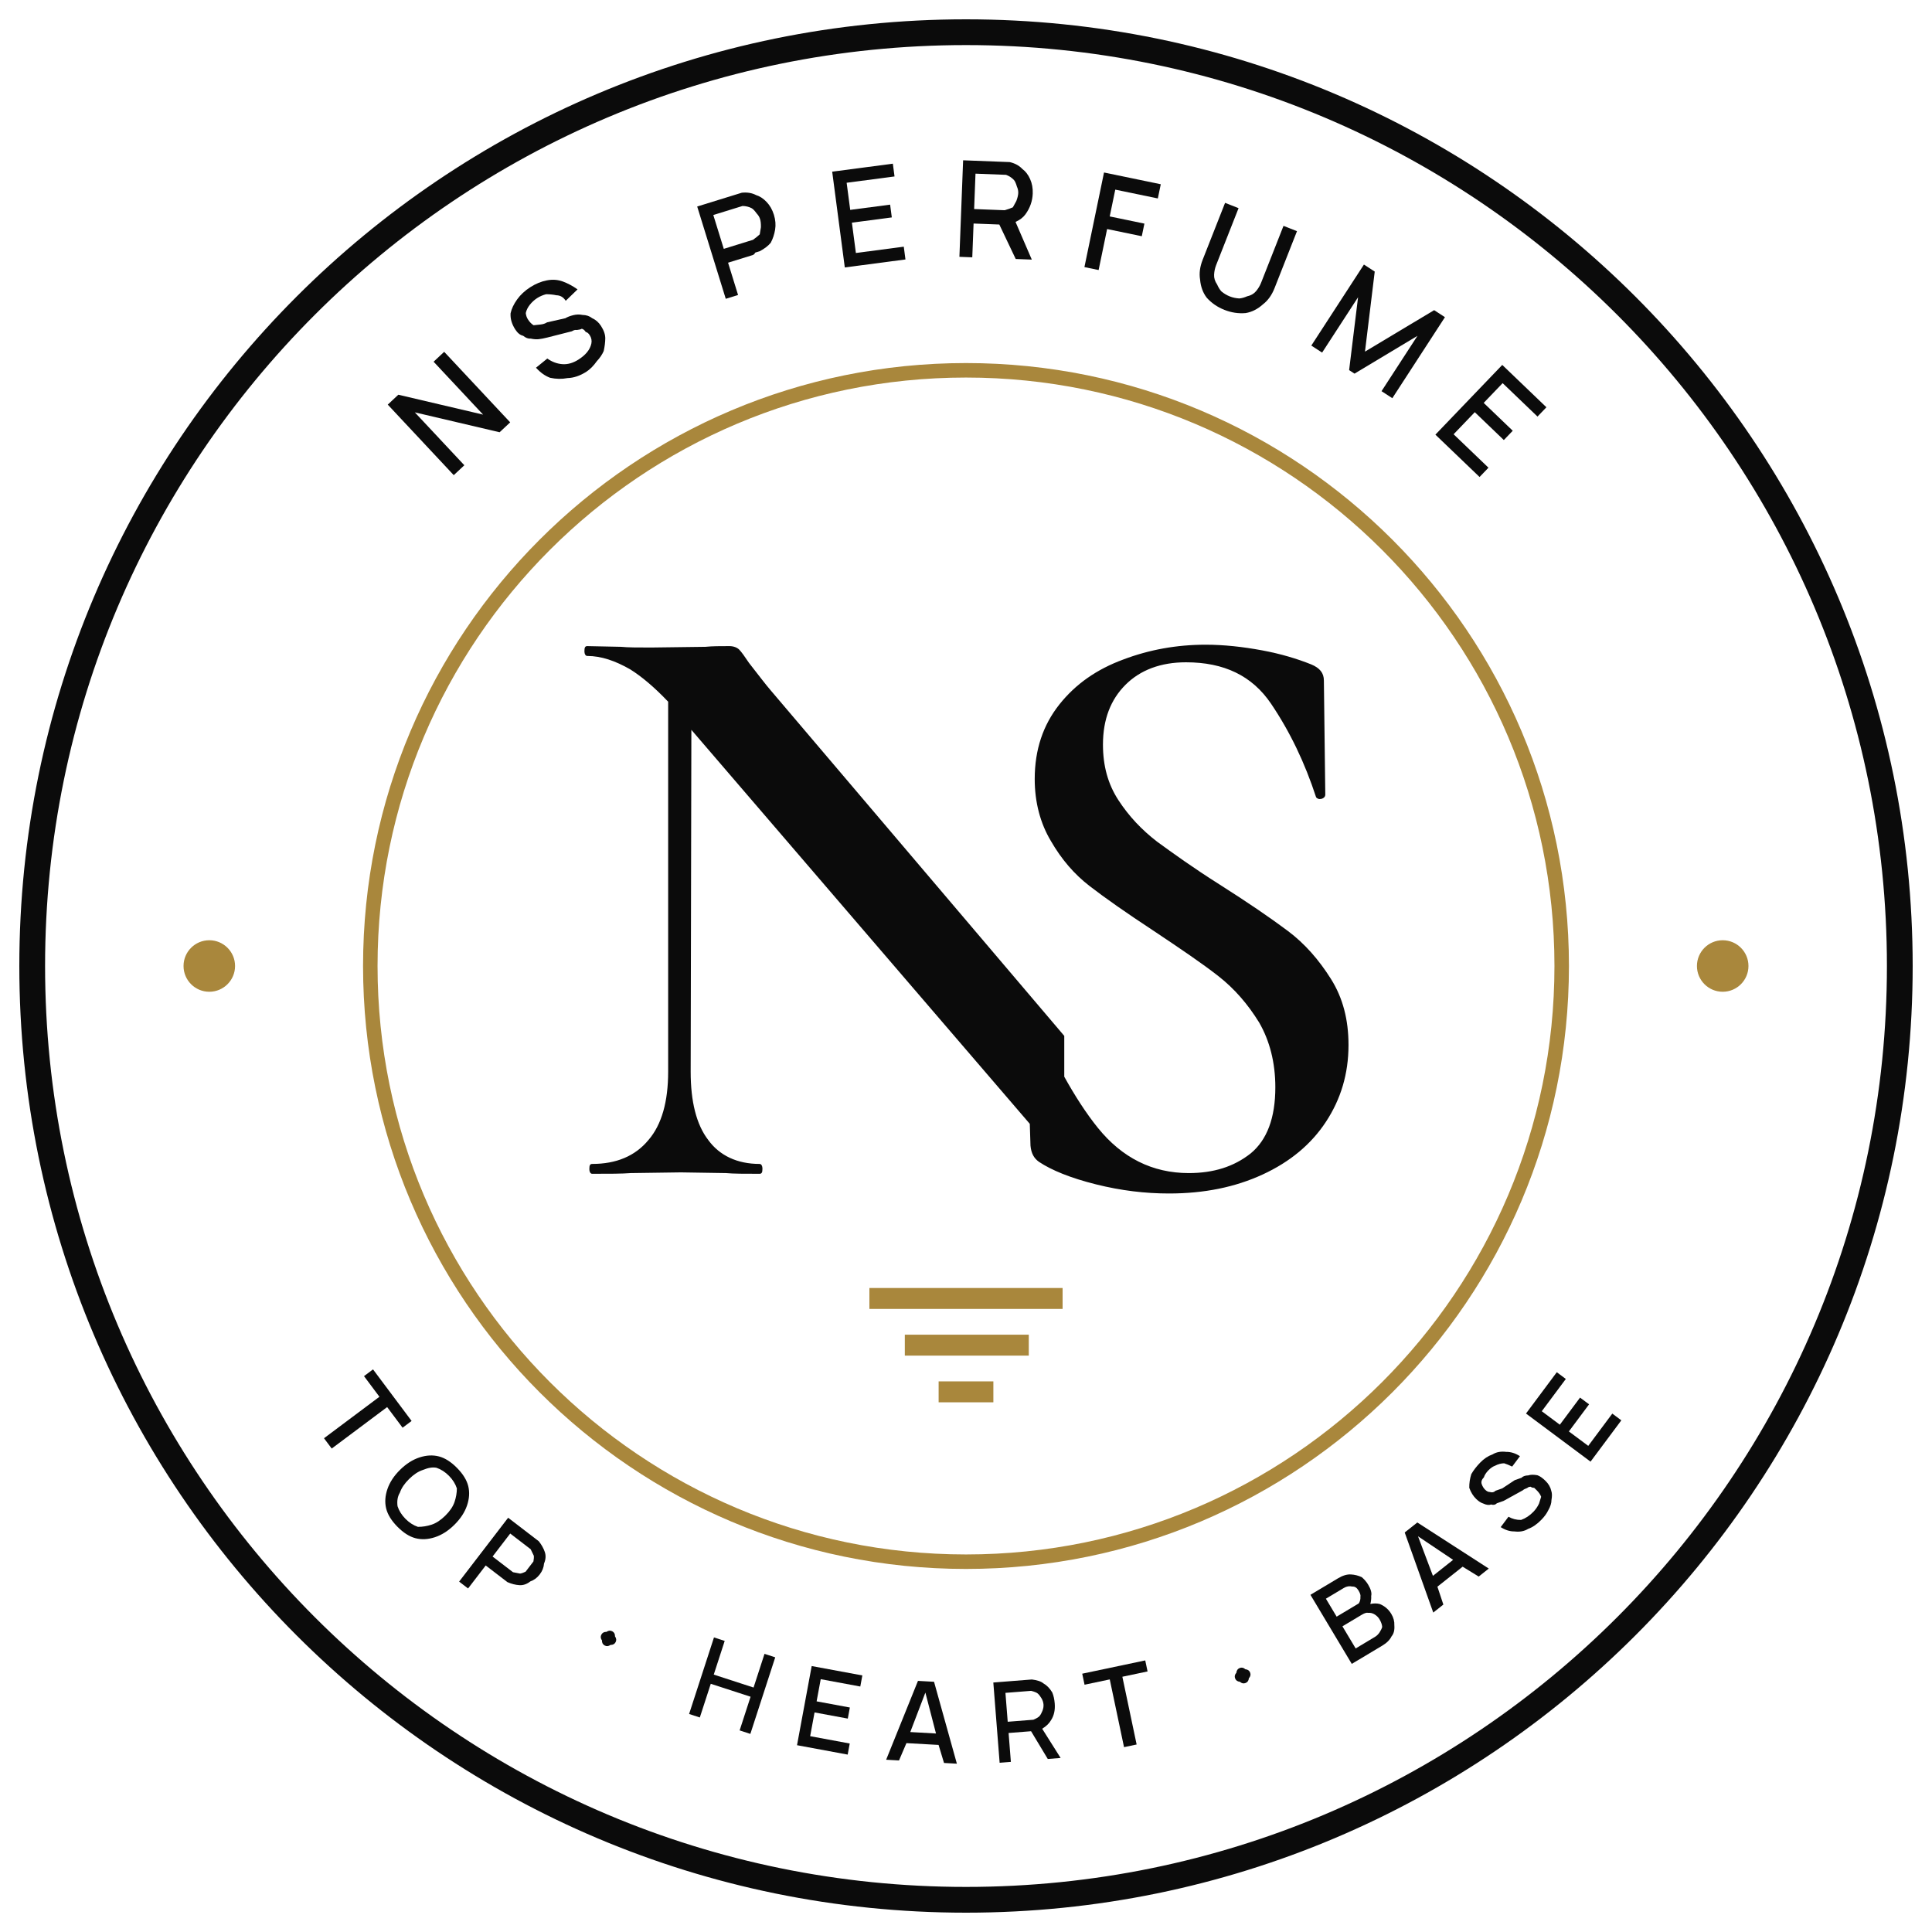
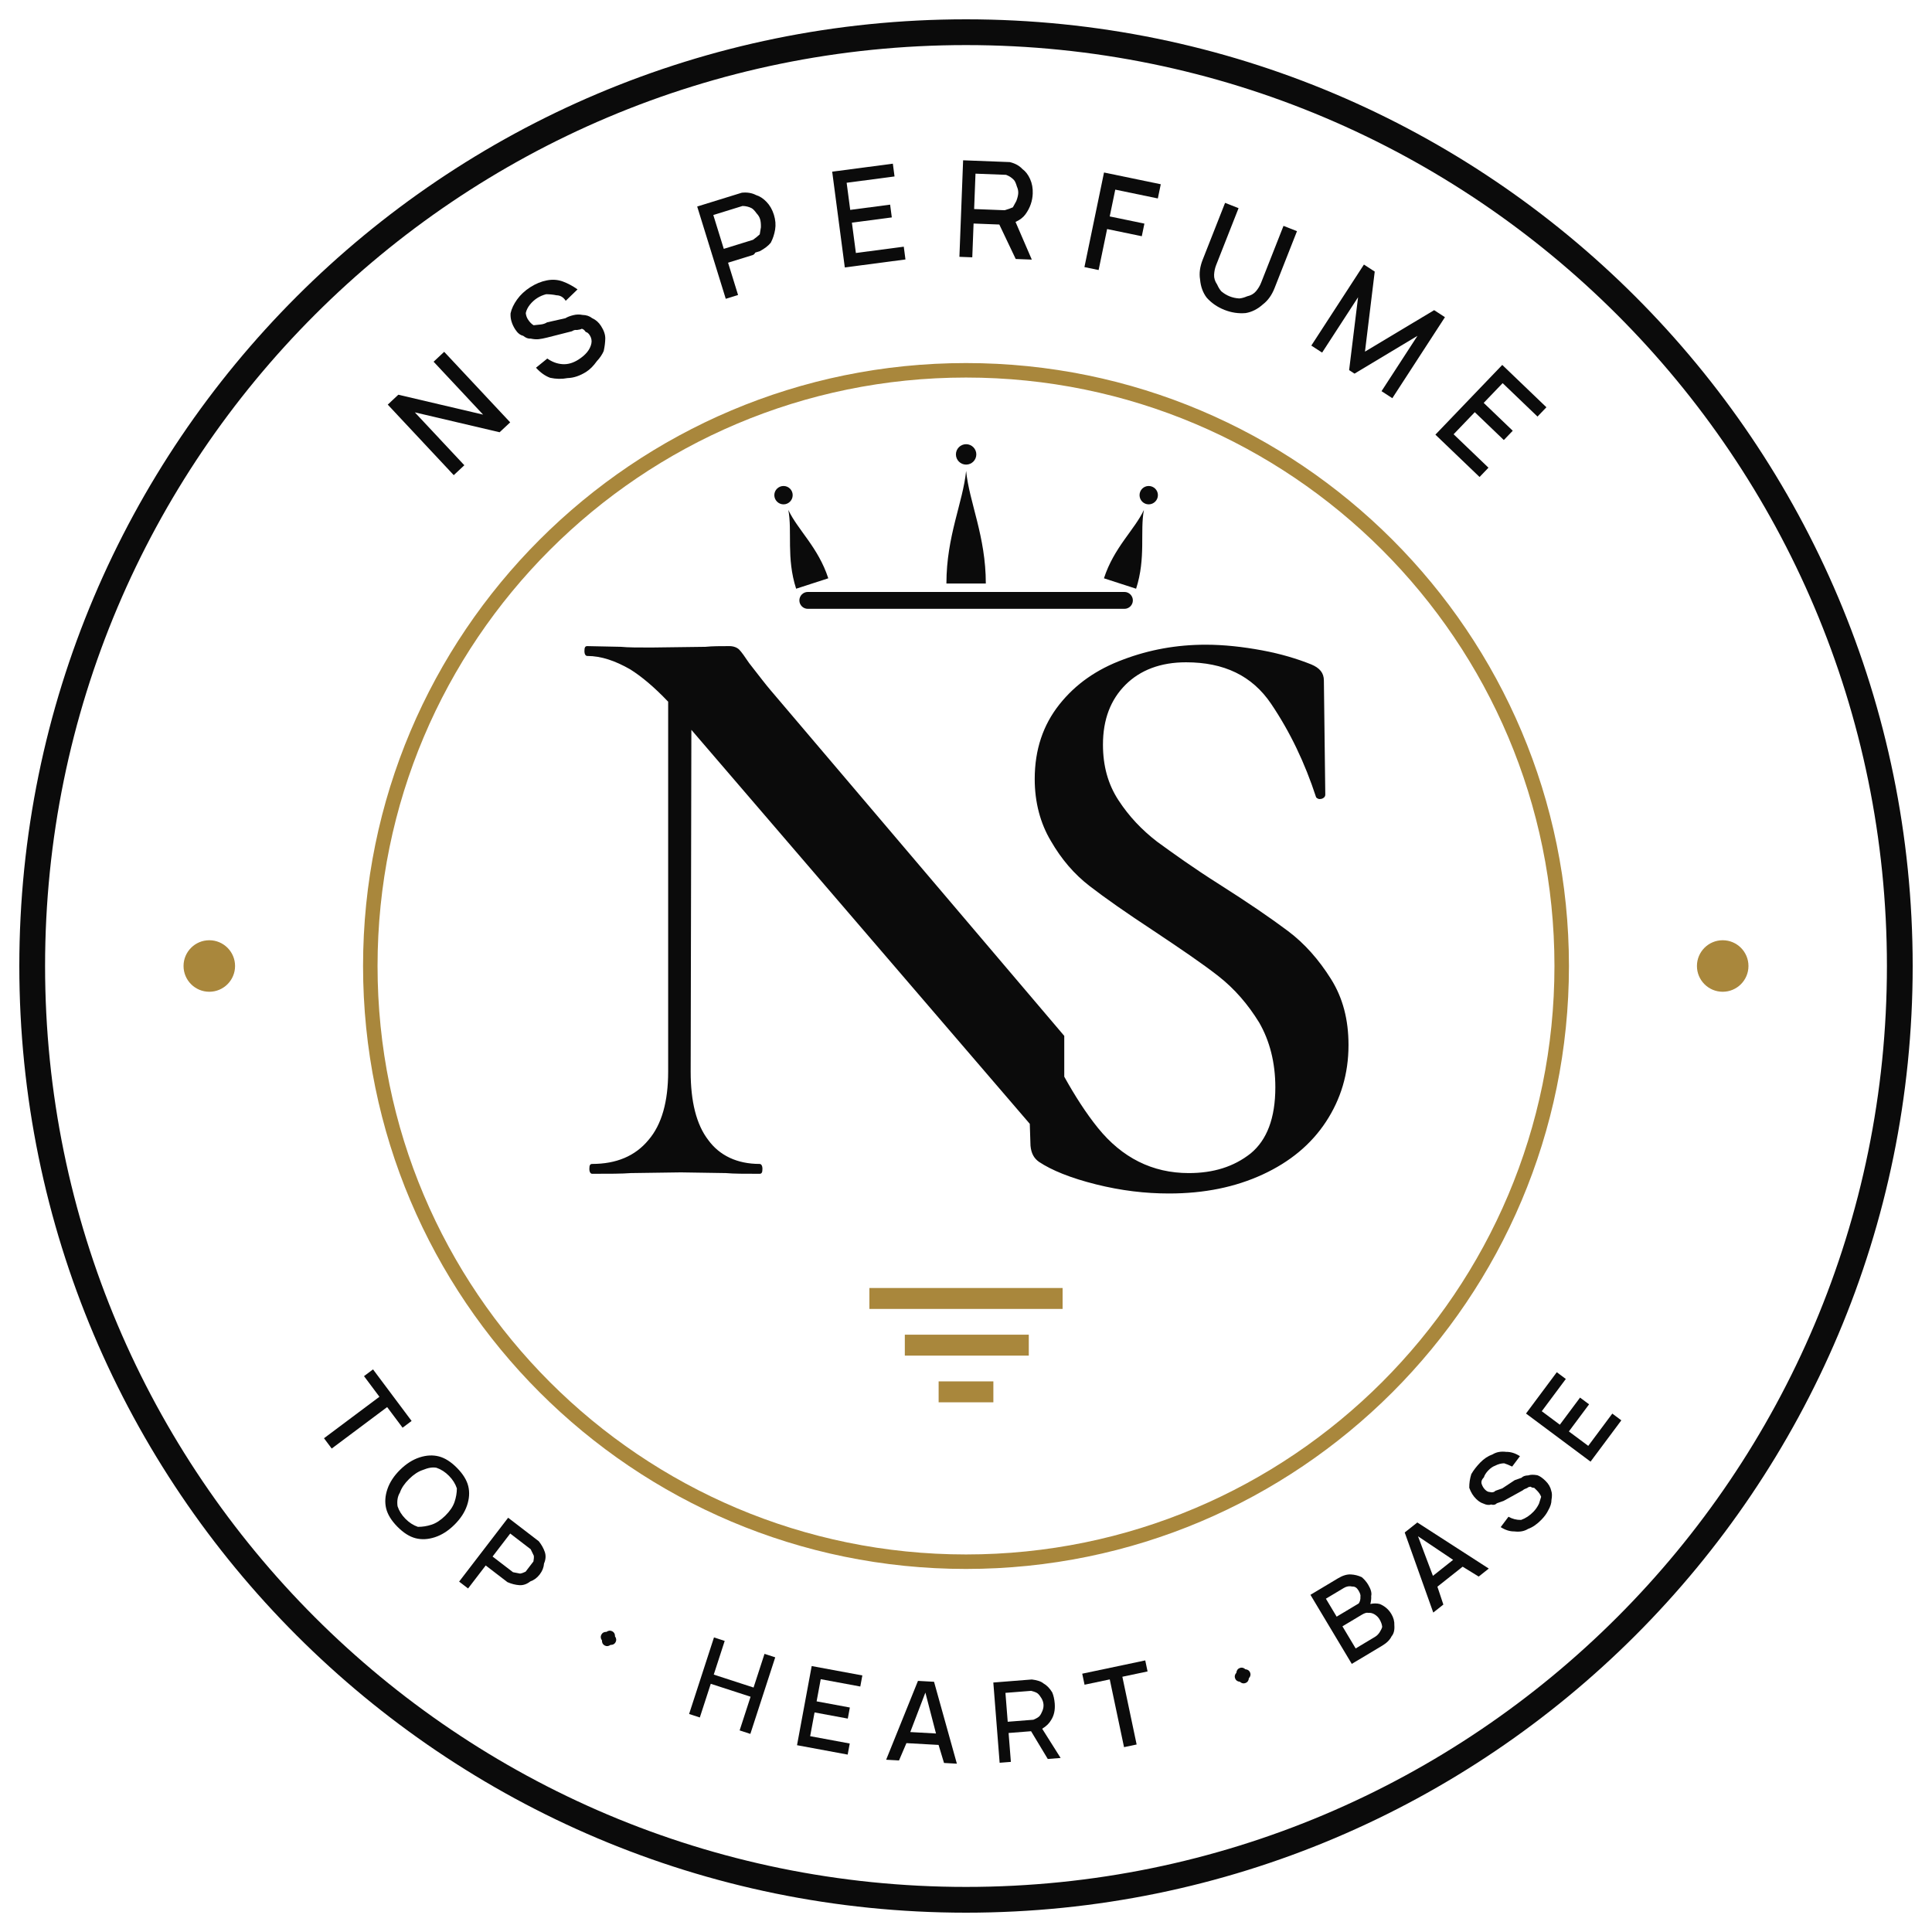
<svg xmlns="http://www.w3.org/2000/svg" viewBox="0 0 120 120" width="120" height="120" role="img" aria-label="NS Perfume">
  <circle cx="60" cy="60" r="58" fill="none" stroke="#0B0B0B" stroke-width="1.6" />
  <circle cx="60" cy="60" r="37" fill="none" stroke="#A9873C" stroke-width="0.9" />
  <g fill="#0B0B0B">
    <path d="M58.5 16L57.6 16L57.6 10L58.5 10L61.5 14.5L61.5 10L62.4 10L62.4 16L61.5 16L58.5 11.5L58.5 16Z" transform="rotate(-43.1 60 60)" />
    <path d="M60.1 16.2L60.1 16.2Q59.4 16.2 58.9 15.9Q58.4 15.7 58 15.3Q57.7 14.9 57.6 14.3L57.6 14.3L58.5 14.2Q58.7 14.7 59.1 15Q59.5 15.3 60.1 15.3L60.1 15.3Q60.5 15.3 60.8 15.2Q61.1 15.1 61.3 14.9Q61.5 14.7 61.5 14.4L61.5 14.4Q61.5 14.2 61.4 14.1Q61.4 13.9 61.3 13.8Q61.2 13.8 61 13.7Q60.9 13.6 60.7 13.6L60.7 13.6L59.2 13.1Q58.9 13 58.7 12.9Q58.5 12.8 58.3 12.6Q58.1 12.5 58 12.2Q57.8 12 57.8 11.6L57.8 11.6Q57.8 11 58.1 10.6Q58.4 10.3 58.9 10.1Q59.4 9.9 60 9.9L60 9.9Q60.6 9.9 61.1 10.1Q61.6 10.3 61.9 10.7Q62.2 11.1 62.4 11.6L62.4 11.6L61.4 11.8Q61.4 11.4 61.1 11.2Q60.9 11 60.6 10.8Q60.3 10.7 60 10.7L60 10.7Q59.7 10.7 59.4 10.8Q59.1 10.9 58.9 11.1Q58.8 11.3 58.8 11.5L58.8 11.5Q58.8 11.8 58.9 12Q59.1 12.1 59.3 12.2Q59.5 12.3 59.7 12.3L59.7 12.3L60.8 12.7Q61 12.7 61.3 12.8Q61.6 12.9 61.8 13.1Q62.1 13.3 62.2 13.6Q62.4 13.9 62.4 14.3L62.4 14.3Q62.4 14.8 62.2 15.1Q62 15.4 61.7 15.7Q61.4 15.9 61 16Q60.5 16.2 60.1 16.2Z" transform="rotate(-32.7 60 60)" />
    <path d="M58.8 16L58 16L58 10L60.4 10Q60.5 10 60.6 10Q60.7 10 60.9 10L60.9 10Q61.4 10.1 61.7 10.4Q62 10.6 62.2 11Q62.4 11.4 62.4 11.9L62.4 11.9Q62.4 12.4 62.2 12.8Q62 13.2 61.7 13.5Q61.4 13.7 60.9 13.8L60.9 13.8Q60.7 13.8 60.6 13.8Q60.5 13.9 60.4 13.9L60.4 13.9L58.8 13.9L58.8 16ZM58.8 10.8L58.8 13L60.4 13Q60.4 13 60.6 13Q60.7 13 60.7 13L60.7 13Q61 12.9 61.2 12.8Q61.3 12.6 61.4 12.4Q61.5 12.1 61.5 11.9L61.5 11.9Q61.5 11.7 61.4 11.5Q61.3 11.2 61.2 11.1Q61 10.9 60.7 10.8L60.7 10.8Q60.7 10.8 60.6 10.8Q60.4 10.8 60.4 10.8L60.4 10.8L58.8 10.8Z" transform="rotate(-17.2 60 60)" />
    <path d="M62 16L58.2 16L58.2 10L62 10L62 10.8L59 10.8L59 12.5L61.5 12.5L61.5 13.3L59 13.3L59 15.2L62 15.2L62 16Z" transform="rotate(-7.5 60 60)" />
    <path d="M58.7 16L57.9 16L57.9 10L60.3 10Q60.4 10 60.5 10Q60.6 10 60.8 10L60.8 10Q61.3 10.1 61.6 10.4Q61.9 10.6 62.1 11Q62.3 11.4 62.3 11.9L62.3 11.9Q62.3 12.6 61.9 13.2L61.9 13.2Q61.7 13.5 61.3 13.7L61.3 13.7L62.4 16L61.4 16L60.3 13.9L58.7 13.9L58.7 16ZM58.7 10.8L58.7 13L60.3 13Q60.4 13 60.5 13Q60.6 13 60.6 13L60.6 13Q60.9 12.9 61.1 12.8Q61.2 12.6 61.3 12.4Q61.4 12.1 61.4 11.9Q61.4 11.7 61.3 11.5Q61.2 11.2 61.1 11.1Q60.9 10.9 60.6 10.8L60.6 10.8Q60.6 10.8 60.5 10.8Q60.4 10.8 60.3 10.8L60.3 10.8L58.7 10.8Z" transform="rotate(2.2 60 60)" />
    <path d="M59.3 16L58.4 16L58.4 10L62 10L62 10.9L59.3 10.9L59.3 12.6L61.5 12.6L61.5 13.4L59.3 13.4L59.3 16Z" transform="rotate(11.7 60 60)" />
    <path d="M60 16.2L60 16.2Q59.3 16.2 58.7 15.9Q58.2 15.6 57.9 15Q57.6 14.5 57.6 13.8L57.6 13.8L57.6 10L58.5 10L58.5 13.8Q58.5 14.1 58.6 14.4Q58.7 14.7 59 14.9Q59.2 15.1 59.4 15.2Q59.7 15.3 60 15.3L60 15.3Q60.3 15.3 60.6 15.2Q60.8 15.1 61 14.9Q61.3 14.7 61.4 14.4Q61.5 14.1 61.5 13.8L61.5 13.8L61.5 10L62.4 10L62.4 13.8Q62.4 14.5 62.1 15Q61.8 15.6 61.3 15.9Q60.7 16.2 60 16.2Z" transform="rotate(21.5 60 60)" />
    <path d="M57.8 16L57 16L57 10L57.8 10L60 14.5L62.2 10L63 10L63 16L62.2 16L62.2 11.9L60.2 16L59.8 16L57.8 11.9L57.8 16Z" transform="rotate(33 60 60)" />
    <path d="M62 16L58.2 16L58.2 10L62 10L62 10.8L59 10.8L59 12.5L61.5 12.5L61.5 13.3L59 13.3L59 15.2L62 15.2L62 16Z" transform="rotate(43.8 60 60)" />
    <path d="M60.4 109.5L59.6 109.5L59.6 105.2L58 105.2L58 104.5L62 104.5L62 105.2L60.4 105.2L60.4 109.5Z" transform="rotate(53.2 60 60)" />
    <path d="M60 109.6L60 109.6Q59.2 109.6 58.7 109.3Q58.2 109 57.9 108.4Q57.6 107.8 57.6 107L57.6 107Q57.6 106.2 57.9 105.6Q58.2 105 58.7 104.7Q59.2 104.4 60 104.4L60 104.4Q60.8 104.4 61.3 104.7Q61.8 105 62.1 105.6Q62.4 106.2 62.4 107L62.4 107Q62.4 107.8 62.1 108.4Q61.8 109 61.3 109.3Q60.8 109.6 60 109.6ZM60 108.9L60 108.9Q60.5 108.9 60.9 108.7Q61.2 108.4 61.4 108Q61.6 107.6 61.6 107L61.6 107Q61.6 106.4 61.4 106Q61.2 105.6 60.9 105.3Q60.5 105.1 60 105.1L60 105.1Q59.5 105.1 59.1 105.3Q58.8 105.5 58.6 106Q58.4 106.4 58.4 107L58.4 107Q58.4 107.6 58.6 108Q58.7 108.4 59.1 108.7Q59.5 108.9 60 108.9Z" transform="rotate(45.4 60 60)" />
    <path d="M59 109.5L58.3 109.5L58.3 104.5L60.3 104.5Q60.4 104.5 60.5 104.5Q60.6 104.5 60.7 104.5L60.7 104.5Q61.1 104.6 61.4 104.8Q61.7 105 61.8 105.4Q62 105.7 62 106.1L62 106.1Q62 106.5 61.8 106.8Q61.7 107.2 61.4 107.4Q61.1 107.6 60.7 107.7L60.7 107.7Q60.6 107.7 60.5 107.7Q60.4 107.7 60.3 107.7L60.3 107.7L59 107.7L59 109.5ZM59 105.2L59 107L60.3 107Q60.4 107 60.5 107Q60.5 107 60.6 107L60.6 107Q60.8 106.9 61 106.8Q61.1 106.7 61.2 106.5Q61.2 106.3 61.2 106.1L61.2 106.1Q61.2 105.9 61.2 105.7Q61.1 105.5 61 105.4Q60.8 105.3 60.6 105.2L60.6 105.2Q60.5 105.2 60.5 105.2Q60.4 105.2 60.3 105.2L60.3 105.2L59 105.2Z" transform="rotate(37.5 60 60)" />
    <path d="M60 107.8L60 107.8Q59.8 107.8 59.7 107.6Q59.5 107.5 59.5 107.3L59.5 107.3Q59.5 107.1 59.7 107Q59.8 106.8 60 106.8L60 106.8Q60.2 106.8 60.3 107Q60.5 107.1 60.5 107.3L60.5 107.3Q60.5 107.5 60.3 107.6Q60.2 107.8 60 107.8Z" transform="rotate(28 60 60)" />
    <path d="M58.7 109.5L58 109.5L58 104.5L58.7 104.5L58.7 106.7L61.3 106.7L61.3 104.5L62 104.5L62 109.5L61.3 109.5L61.3 107.3L58.7 107.3L58.7 109.5Z" transform="rotate(18 60 60)" />
    <path d="M61.7 109.5L58.5 109.5L58.5 104.5L61.7 104.5L61.7 105.2L59.2 105.2L59.2 106.6L61.3 106.6L61.3 107.3L59.2 107.3L59.2 108.8L61.7 108.8L61.7 109.5Z" transform="rotate(10.5 60 60)" />
    <path d="M58.6 109.5L57.8 109.5L59.5 104.5L60.5 104.5L62.2 109.5L61.4 109.5L61 108.4L59 108.4L58.6 109.5ZM59.2 107.7L60.8 107.7L60 105.2L59.2 107.7Z" transform="rotate(3.2 60 60)" />
    <path d="M58.9 109.5L58.2 109.5L58.2 104.5L60.3 104.5Q60.3 104.5 60.4 104.5Q60.5 104.5 60.6 104.5L60.6 104.5Q61.1 104.6 61.3 104.8Q61.6 105 61.8 105.4Q61.9 105.7 61.9 106.1L61.9 106.1Q61.9 106.7 61.6 107.1L61.6 107.1Q61.4 107.4 61 107.6L61 107.6L62 109.5L61.2 109.5L60.3 107.7L58.9 107.7L58.9 109.5ZM58.9 105.2L58.9 107L60.2 107Q60.3 107 60.4 107Q60.5 107 60.5 107L60.5 107Q60.8 106.9 60.9 106.8Q61 106.7 61.1 106.5Q61.2 106.3 61.2 106.1Q61.2 105.9 61.1 105.7Q61 105.5 60.9 105.4Q60.8 105.3 60.5 105.2L60.5 105.2Q60.5 105.2 60.4 105.2Q60.3 105.2 60.2 105.2L60.2 105.2L58.9 105.2Z" transform="rotate(-4.5 60 60)" />
    <path d="M60.4 109.5L59.6 109.5L59.6 105.2L58 105.2L58 104.5L62 104.5L62 105.2L60.4 105.2L60.4 109.5Z" transform="rotate(-11.9 60 60)" />
    <path d="M60 107.8L60 107.8Q59.8 107.8 59.7 107.6Q59.5 107.5 59.5 107.3L59.5 107.3Q59.5 107.1 59.7 107Q59.8 106.8 60 106.8L60 106.8Q60.2 106.8 60.3 107Q60.5 107.1 60.5 107.3L60.5 107.3Q60.5 107.5 60.3 107.6Q60.2 107.8 60 107.8Z" transform="rotate(-21.3 60 60)" />
    <path d="M60.5 109.5L58.3 109.5L58.3 104.5L60.3 104.5Q60.8 104.5 61.1 104.7Q61.4 104.9 61.6 105.2Q61.7 105.5 61.7 105.8L61.7 105.8Q61.7 106.3 61.5 106.5L61.5 106.5Q61.4 106.7 61.2 106.9L61.2 106.9Q61.5 107 61.7 107.2L61.7 107.2Q62 107.6 62 108.1L62 108.1Q62 108.5 61.8 108.8Q61.6 109.2 61.3 109.3Q61 109.5 60.5 109.5L60.5 109.5ZM59 107.2L59 108.8L60.4 108.8Q60.6 108.8 60.8 108.7Q61 108.6 61.1 108.5Q61.2 108.3 61.2 108L61.2 108Q61.2 107.8 61.1 107.6Q61 107.4 60.8 107.3Q60.7 107.2 60.4 107.2L60.4 107.2L59 107.2ZM59 105.2L59 106.5L60.3 106.5Q60.5 106.5 60.6 106.5Q60.8 106.4 60.9 106.2Q61 106.1 61 105.8L61 105.8Q61 105.5 60.8 105.4Q60.6 105.2 60.3 105.2L60.3 105.2L59 105.2Z" transform="rotate(-30.9 60 60)" />
    <path d="M58.6 109.5L57.8 109.5L59.5 104.5L60.5 104.5L62.2 109.5L61.4 109.5L61 108.4L59 108.4L58.6 109.5ZM59.2 107.7L60.8 107.7L60 105.2L59.2 107.7Z" transform="rotate(-38.4 60 60)" />
    <path d="M60.1 109.6L60.1 109.6Q59.5 109.6 59.1 109.4Q58.7 109.3 58.4 108.9Q58.1 108.6 58 108.1L58 108.1L58.8 108Q58.9 108.4 59.2 108.7Q59.6 108.9 60.1 108.9L60.1 108.9Q60.4 108.9 60.7 108.8Q60.9 108.7 61.1 108.6Q61.2 108.4 61.2 108.1L61.2 108.1Q61.2 108 61.2 107.9Q61.1 107.8 61.1 107.7Q61 107.6 60.9 107.6Q60.7 107.5 60.6 107.5L60.6 107.5L59.3 107.1Q59.1 107 58.9 106.9Q58.7 106.9 58.6 106.7Q58.4 106.6 58.3 106.3Q58.2 106.1 58.2 105.8L58.2 105.8Q58.2 105.4 58.4 105Q58.7 104.7 59.1 104.5Q59.5 104.4 60 104.4L60 104.4Q60.5 104.4 60.9 104.6Q61.3 104.7 61.6 105.1Q61.9 105.4 62 105.9L62 105.9L61.2 106Q61.1 105.7 61 105.5Q60.8 105.3 60.5 105.2Q60.3 105.1 60 105.1L60 105.1Q59.7 105.1 59.5 105.2Q59.2 105.2 59.1 105.4Q59 105.6 59 105.8L59 105.8Q59 106 59.1 106.1Q59.2 106.3 59.4 106.3Q59.6 106.4 59.8 106.5L59.8 106.5L60.7 106.7Q60.9 106.8 61.1 106.9Q61.3 106.9 61.5 107.1Q61.7 107.2 61.9 107.5Q62 107.7 62 108.1L62 108.1Q62 108.5 61.8 108.8Q61.7 109 61.4 109.2Q61.2 109.4 60.8 109.5Q60.5 109.6 60.1 109.6Z" transform="rotate(-46 60 60)" />
    <path d="M61.7 109.5L58.5 109.5L58.5 104.5L61.7 104.5L61.7 105.2L59.2 105.2L59.2 106.6L61.3 106.6L61.3 107.3L59.2 107.3L59.2 108.8L61.7 108.8L61.7 109.5Z" transform="rotate(-53.3 60 60)" />
  </g>
  <circle cx="13" cy="60" r="1.6" fill="#A9873C" />
  <circle cx="107" cy="60" r="1.6" fill="#A9873C" />
  <path transform="translate(36.3 40) scale(0.437)" d="M15.1,60.8c0,4.2 0.8,7.5 2.5,9.7c1.6,2.2 4.1,3.4 7.3,3.4c0.2,0 0.4,0.2 0.4,0.7c0,0.5 -0.1,0.7 -0.4,0.7c-2.1,0 -3.7,0 -4.8,-0.1l-6.4,-0.1l-7.1,0.1c-1.3,0.1 -3.1,0.1 -5.5,0.1c-0.2,0 -0.4,-0.2 -0.4,-0.7c0,-0.5 0.1,-0.7 0.4,-0.7c3.4,0 6.1,-1.1 8,-3.4c1.9,-2.2 2.8,-5.5 2.8,-9.7v-52.6c-2,-2.1 -3.8,-3.6 -5.4,-4.6c-2.1,-1.2 -4.1,-1.9 -6.1,-1.9c-0.2,0 -0.4,-0.2 -0.4,-0.7c0,-0.5 0.1,-0.7 0.4,-0.7l4.8,0.1c1,0.1 2.4,0.1 4.3,0.1l7.7,-0.1c1,-0.1 2.1,-0.1 3.4,-0.1c0.6,0 1.1,0.2 1.4,0.5c0.3,0.3 0.8,1 1.4,1.9c1.4,1.8 2.4,3.1 3,3.8l41.8,49.2v5.8c1.5,2.7 3.1,5.2 4.8,7.3c3.4,4.2 7.7,6.4 12.9,6.4c3.5,0 6.4,-0.9 8.8,-2.8c2.3,-1.9 3.5,-5 3.5,-9.4c0,-3.5 -0.8,-6.6 -2.3,-9.2c-1.6,-2.6 -3.5,-4.8 -5.8,-6.6c-2.3,-1.8 -5.4,-3.9 -9.3,-6.5c-3.8,-2.5 -6.8,-4.6 -9,-6.3c-2.2,-1.7 -4,-3.8 -5.5,-6.4c-1.5,-2.5 -2.3,-5.5 -2.3,-8.8c0,-4.2 1.2,-7.7 3.5,-10.6c2.3,-2.9 5.3,-5 9.1,-6.4c3.7,-1.4 7.6,-2.1 11.7,-2.1c2.6,0 5.3,0.3 8,0.8c2.7,0.5 5,1.2 7,2c1.2,0.5 1.8,1.2 1.8,2.3l0.2,16.2c0,0.3 -0.2,0.5 -0.5,0.6c-0.4,0.1 -0.6,0 -0.8,-0.2c-1.6,-4.9 -3.7,-9.3 -6.4,-13.3c-2.7,-4 -6.7,-5.9 -12.1,-5.9c-3.6,0 -6.5,1.1 -8.6,3.2c-2.1,2.1 -3.2,4.9 -3.2,8.5c0,3 0.7,5.6 2.2,7.9c1.5,2.3 3.3,4.2 5.5,5.9c2.2,1.6 5.1,3.7 8.9,6.1c4.1,2.6 7.3,4.8 9.7,6.6c2.4,1.8 4.4,4.1 6.1,6.8c1.7,2.7 2.5,5.8 2.5,9.4c0,4.1 -1.1,7.7 -3.2,10.9c-2.1,3.2 -5.1,5.7 -9,7.5c-3.9,1.8 -8.3,2.7 -13.3,2.7c-3.4,0 -6.8,-0.4 -10.4,-1.3c-3.6,-0.9 -6.3,-2 -8.1,-3.2c-0.7,-0.5 -1.1,-1.2 -1.2,-2.3l-0.1,-3.1l-48.1,-56z" fill="#0B0B0B" />
+   <path id="crown" transform="translate(36.3 27.59) scale(0.437)" d="M51.45 19.8C51.45 13.08 53.8 8.28 54.25 3.8C54.7 8.28 57.05 13.08 57.05 19.8ZM30.09 20.54C28.67 16.15 29.56 12.39 28.98 9.34C30.29 12.15 33.23 14.66 34.66 19.06ZM73.84 19.06C75.27 14.66 78.21 12.15 79.52 9.34C78.94 12.39 79.83 16.15 78.41 20.54ZM31.75 21L76.75 21C77.41 21 77.95 21.54 77.95 22.2C77.95 22.86 77.41 23.4 76.75 23.4L31.75 23.4C31.09 23.4 30.55 22.86 30.55 22.2C30.55 21.54 31.09 21 31.75 21ZM54.25 0C55.05 0 55.7 0.65 55.7 1.45C55.7 2.25 55.05 2.9 54.25 2.9C53.45 2.9 52.8 2.25 52.8 1.45C52.8 0.65 53.45 0 54.25 0ZM28.3 5.94C29.02 5.94 29.6 6.52 29.6 7.24C29.6 7.96 29.02 8.55 28.3 8.55C27.58 8.55 26.99 7.96 26.99 7.24C26.99 6.52 27.58 5.94 28.3 5.94ZM80.2 5.94C80.92 5.94 81.51 6.52 81.51 7.24C81.51 7.96 80.92 8.55 80.2 8.55C79.48 8.55 78.9 7.96 78.9 7.24C78.9 6.52 79.48 5.94 80.2 5.94Z" fill="#0B0B0B" />
  <rect x="54" y="80" width="12" height="1.3" fill="#A9873C" />
  <rect x="56.2" y="82.9" width="7.7" height="1.3" fill="#A9873C" />
  <rect x="58.3" y="85.8" width="3.4" height="1.3" fill="#A9873C" />
</svg>
